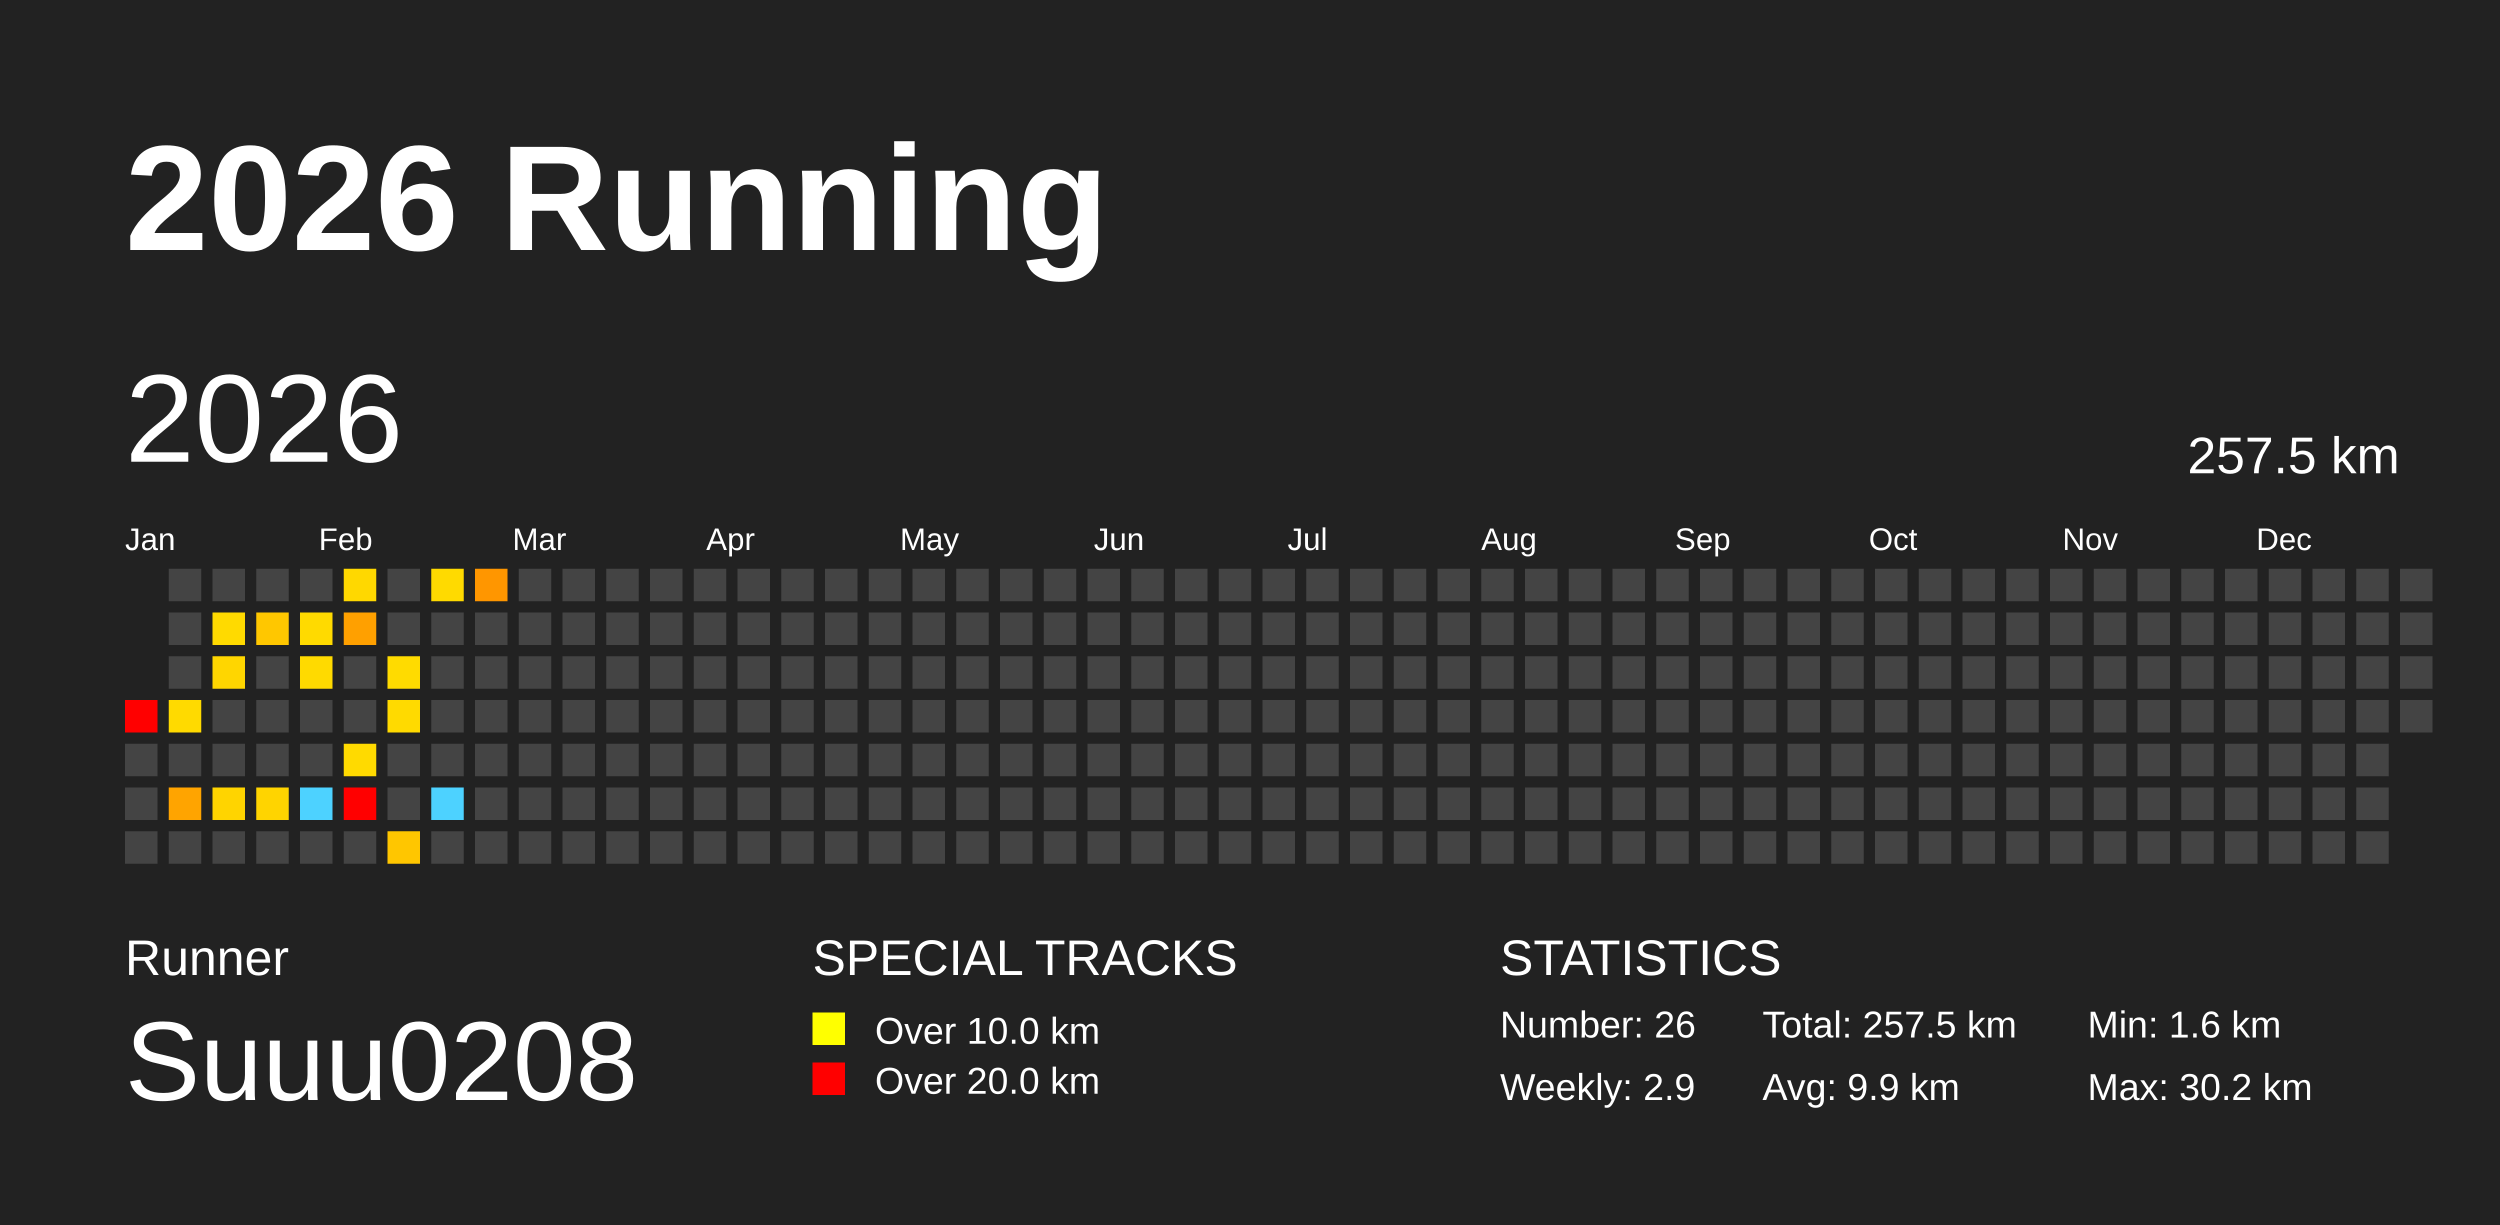
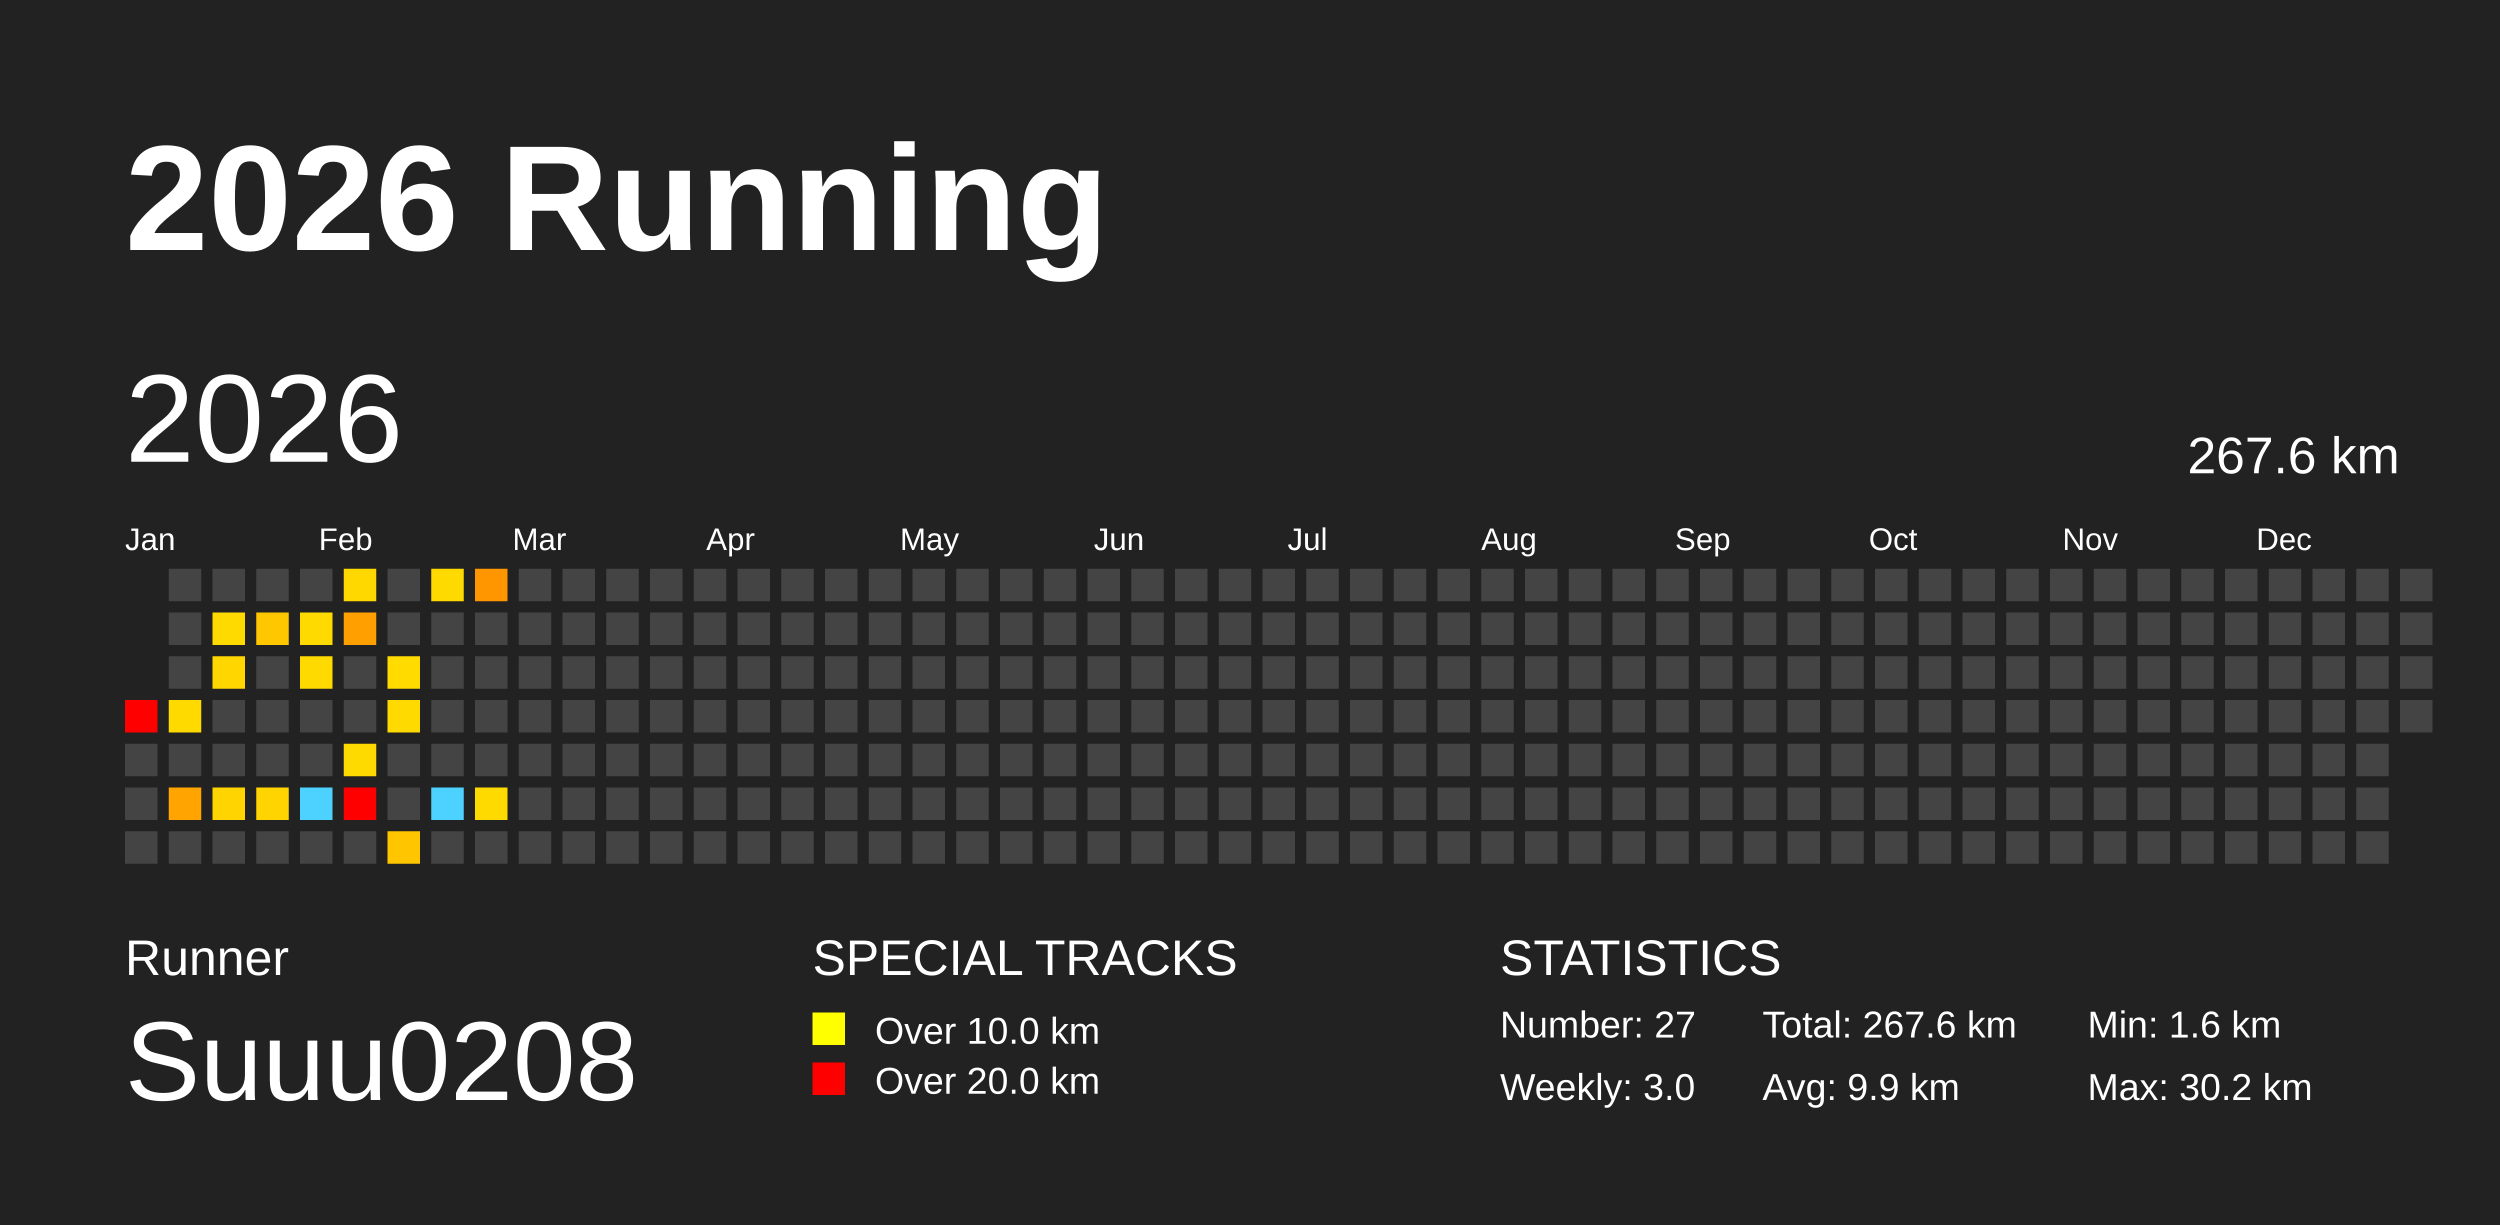
<svg xmlns="http://www.w3.org/2000/svg" baseProfile="full" height="98mm" version="1.1" viewBox="0,0,200,98" width="200mm">
  <defs />
  <rect fill="#222222" height="98" width="200" x="0" y="0" />
  <text fill="#FFFFFF" style="font-size:12px; font-family:Arial; font-weight:bold;" x="10" y="20">2026 Running</text>
  <text fill="#FFFFFF" style="font-size:4px; font-family:Arial" x="10" y="78">Runner</text>
  <text fill="#FFFFFF" style="font-size:9px; font-family:Arial" x="10" y="88">Suuu0208</text>
  <text fill="#FFFFFF" style="font-size:4px; font-family:Arial" x="65" y="78">SPECIAL TRACKS</text>
  <rect fill="yellow" height="2.6" width="2.6" x="65" y="81" />
  <text fill="#FFFFFF" style="font-size:3px; font-family:Arial" x="70" y="83.5">Over 10.0 km</text>
  <rect fill="red" height="2.6" width="2.6" x="65" y="85" />
  <text fill="#FFFFFF" style="font-size:3px; font-family:Arial" x="70" y="87.5">Over 20.0 km</text>
  <text fill="#FFFFFF" style="font-size:4px; font-family:Arial" x="120" y="78">STATISTICS</text>
-   <text fill="#FFFFFF" style="font-size:3px; font-family:Arial" x="120" y="83">Number: 26</text>
-   <text fill="#FFFFFF" style="font-size:3px; font-family:Arial" x="120" y="88">Weekly: 2.9</text>
-   <text fill="#FFFFFF" style="font-size:3px; font-family:Arial" x="141" y="83">Total: 257.5 km</text>
+   <text fill="#FFFFFF" style="font-size:3px; font-family:Arial" x="120" y="83">Number: 27</text>
+   <text fill="#FFFFFF" style="font-size:3px; font-family:Arial" x="120" y="88">Weekly: 3.0</text>
+   <text fill="#FFFFFF" style="font-size:3px; font-family:Arial" x="141" y="83">Total: 267.6 km</text>
  <text fill="#FFFFFF" style="font-size:3px; font-family:Arial" x="141" y="88">Avg: 9.9 km</text>
  <text fill="#FFFFFF" style="font-size:3px; font-family:Arial" x="167" y="83">Min: 1.6 km</text>
  <text fill="#FFFFFF" style="font-size:3px; font-family:Arial" x="167" y="88">Max: 30.2 km</text>
  <text dominant-baseline="hanging" fill="#FFFFFF" style="font-size:10.0px; font-family:Arial;" x="10" y="30">2026</text>
-   <text dominant-baseline="hanging" fill="#FFFFFF" style="font-size:4.125px; font-family:Arial;" x="175" y="35">257.5 km</text>
+   <text dominant-baseline="hanging" fill="#FFFFFF" style="font-size:4.125px; font-family:Arial;" x="175" y="35">267.6 km</text>
  <text fill="#FFFFFF" style="font-size:2.5px; font-family:Arial" x="10.0" y="44">Jan</text>
  <text fill="#FFFFFF" style="font-size:2.5px; font-family:Arial" x="25.5" y="44">Feb</text>
  <text fill="#FFFFFF" style="font-size:2.5px; font-family:Arial" x="41.0" y="44">Mar</text>
  <text fill="#FFFFFF" style="font-size:2.5px; font-family:Arial" x="56.5" y="44">Apr</text>
  <text fill="#FFFFFF" style="font-size:2.5px; font-family:Arial" x="72.0" y="44">May</text>
  <text fill="#FFFFFF" style="font-size:2.5px; font-family:Arial" x="87.5" y="44">Jun</text>
  <text fill="#FFFFFF" style="font-size:2.5px; font-family:Arial" x="103.0" y="44">Jul</text>
  <text fill="#FFFFFF" style="font-size:2.5px; font-family:Arial" x="118.5" y="44">Aug</text>
  <text fill="#FFFFFF" style="font-size:2.5px; font-family:Arial" x="134.0" y="44">Sep</text>
  <text fill="#FFFFFF" style="font-size:2.5px; font-family:Arial" x="149.5" y="44">Oct</text>
  <text fill="#FFFFFF" style="font-size:2.5px; font-family:Arial" x="165.0" y="44">Nov</text>
  <text fill="#FFFFFF" style="font-size:2.5px; font-family:Arial" x="180.5" y="44">Dec</text>
  <rect fill="red" height="2.6" width="2.6" x="10.0" y="56.0" />
  <rect fill="#444444" height="2.6" width="2.6" x="10.0" y="59.5" />
  <rect fill="#444444" height="2.6" width="2.6" x="10.0" y="63.0" />
  <rect fill="#444444" height="2.6" width="2.6" x="10.0" y="66.5" />
  <rect fill="#444444" height="2.6" width="2.6" x="13.5" y="45.5" />
  <rect fill="#444444" height="2.6" width="2.6" x="13.5" y="49.0" />
  <rect fill="#444444" height="2.6" width="2.6" x="13.5" y="52.5" />
  <rect fill="#ffda00" height="2.6" width="2.6" x="13.5" y="56.0" />
  <rect fill="#444444" height="2.6" width="2.6" x="13.5" y="59.5" />
  <rect fill="#ffa400" height="2.6" width="2.6" x="13.5" y="63.0" />
  <rect fill="#444444" height="2.6" width="2.6" x="13.5" y="66.5" />
  <rect fill="#444444" height="2.6" width="2.6" x="17.0" y="45.5" />
  <rect fill="#ffda00" height="2.6" width="2.6" x="17.0" y="49.0" />
  <rect fill="#ffd600" height="2.6" width="2.6" x="17.0" y="52.5" />
  <rect fill="#444444" height="2.6" width="2.6" x="17.0" y="56.0" />
  <rect fill="#444444" height="2.6" width="2.6" x="17.0" y="59.5" />
  <rect fill="#ffd400" height="2.6" width="2.6" x="17.0" y="63.0" />
  <rect fill="#444444" height="2.6" width="2.6" x="17.0" y="66.5" />
  <rect fill="#444444" height="2.6" width="2.6" x="20.5" y="45.5" />
  <rect fill="#ffc700" height="2.6" width="2.6" x="20.5" y="49.0" />
  <rect fill="#444444" height="2.6" width="2.6" x="20.5" y="52.5" />
  <rect fill="#444444" height="2.6" width="2.6" x="20.5" y="56.0" />
  <rect fill="#444444" height="2.6" width="2.6" x="20.5" y="59.5" />
  <rect fill="#ffd400" height="2.6" width="2.6" x="20.5" y="63.0" />
  <rect fill="#444444" height="2.6" width="2.6" x="20.5" y="66.5" />
  <rect fill="#444444" height="2.6" width="2.6" x="24.0" y="45.5" />
  <rect fill="#ffda00" height="2.6" width="2.6" x="24.0" y="49.0" />
  <rect fill="#ffda00" height="2.6" width="2.6" x="24.0" y="52.5" />
  <rect fill="#444444" height="2.6" width="2.6" x="24.0" y="56.0" />
  <rect fill="#444444" height="2.6" width="2.6" x="24.0" y="59.5" />
  <rect fill="#4dd2ff" height="2.6" width="2.6" x="24.0" y="63.0" />
  <rect fill="#444444" height="2.6" width="2.6" x="24.0" y="66.5" />
  <rect fill="#ffd800" height="2.6" width="2.6" x="27.5" y="45.5" />
  <rect fill="#ffa000" height="2.6" width="2.6" x="27.5" y="49.0" />
  <rect fill="#444444" height="2.6" width="2.6" x="27.5" y="52.5" />
  <rect fill="#444444" height="2.6" width="2.6" x="27.5" y="56.0" />
  <rect fill="#ffda00" height="2.6" width="2.6" x="27.5" y="59.5" />
  <rect fill="red" height="2.6" width="2.6" x="27.5" y="63.0" />
  <rect fill="#444444" height="2.6" width="2.6" x="27.5" y="66.5" />
  <rect fill="#444444" height="2.6" width="2.6" x="31.0" y="45.5" />
  <rect fill="#444444" height="2.6" width="2.6" x="31.0" y="49.0" />
  <rect fill="#ffdb00" height="2.6" width="2.6" x="31.0" y="52.5" />
  <rect fill="#ffda00" height="2.6" width="2.6" x="31.0" y="56.0" />
  <rect fill="#444444" height="2.6" width="2.6" x="31.0" y="59.5" />
  <rect fill="#444444" height="2.6" width="2.6" x="31.0" y="63.0" />
  <rect fill="#ffc600" height="2.6" width="2.6" x="31.0" y="66.5" />
  <rect fill="#ffda00" height="2.6" width="2.6" x="34.5" y="45.5" />
  <rect fill="#444444" height="2.6" width="2.6" x="34.5" y="49.0" />
  <rect fill="#444444" height="2.6" width="2.6" x="34.5" y="52.5" />
  <rect fill="#444444" height="2.6" width="2.6" x="34.5" y="56.0" />
  <rect fill="#444444" height="2.6" width="2.6" x="34.5" y="59.5" />
  <rect fill="#4dd2ff" height="2.6" width="2.6" x="34.5" y="63.0" />
  <rect fill="#444444" height="2.6" width="2.6" x="34.5" y="66.5" />
  <rect fill="#ff9600" height="2.6" width="2.6" x="38.0" y="45.5" />
  <rect fill="#444444" height="2.6" width="2.6" x="38.0" y="49.0" />
  <rect fill="#444444" height="2.6" width="2.6" x="38.0" y="52.5" />
  <rect fill="#444444" height="2.6" width="2.6" x="38.0" y="56.0" />
  <rect fill="#444444" height="2.6" width="2.6" x="38.0" y="59.5" />
-   <rect fill="#444444" height="2.6" width="2.6" x="38.0" y="63.0" />
+   <rect fill="#ffda00" height="2.6" width="2.6" x="38.0" y="63.0" />
  <rect fill="#444444" height="2.6" width="2.6" x="38.0" y="66.5" />
  <rect fill="#444444" height="2.6" width="2.6" x="41.5" y="45.5" />
  <rect fill="#444444" height="2.6" width="2.6" x="41.5" y="49.0" />
  <rect fill="#444444" height="2.6" width="2.6" x="41.5" y="52.5" />
  <rect fill="#444444" height="2.6" width="2.6" x="41.5" y="56.0" />
  <rect fill="#444444" height="2.6" width="2.6" x="41.5" y="59.5" />
  <rect fill="#444444" height="2.6" width="2.6" x="41.5" y="63.0" />
  <rect fill="#444444" height="2.6" width="2.6" x="41.5" y="66.5" />
  <rect fill="#444444" height="2.6" width="2.6" x="45.0" y="45.5" />
  <rect fill="#444444" height="2.6" width="2.6" x="45.0" y="49.0" />
  <rect fill="#444444" height="2.6" width="2.6" x="45.0" y="52.5" />
  <rect fill="#444444" height="2.6" width="2.6" x="45.0" y="56.0" />
  <rect fill="#444444" height="2.6" width="2.6" x="45.0" y="59.5" />
  <rect fill="#444444" height="2.6" width="2.6" x="45.0" y="63.0" />
  <rect fill="#444444" height="2.6" width="2.6" x="45.0" y="66.5" />
  <rect fill="#444444" height="2.6" width="2.6" x="48.5" y="45.5" />
  <rect fill="#444444" height="2.6" width="2.6" x="48.5" y="49.0" />
  <rect fill="#444444" height="2.6" width="2.6" x="48.5" y="52.5" />
  <rect fill="#444444" height="2.6" width="2.6" x="48.5" y="56.0" />
  <rect fill="#444444" height="2.6" width="2.6" x="48.5" y="59.5" />
  <rect fill="#444444" height="2.6" width="2.6" x="48.5" y="63.0" />
  <rect fill="#444444" height="2.6" width="2.6" x="48.5" y="66.5" />
  <rect fill="#444444" height="2.6" width="2.6" x="52.0" y="45.5" />
  <rect fill="#444444" height="2.6" width="2.6" x="52.0" y="49.0" />
  <rect fill="#444444" height="2.6" width="2.6" x="52.0" y="52.5" />
  <rect fill="#444444" height="2.6" width="2.6" x="52.0" y="56.0" />
  <rect fill="#444444" height="2.6" width="2.6" x="52.0" y="59.5" />
  <rect fill="#444444" height="2.6" width="2.6" x="52.0" y="63.0" />
  <rect fill="#444444" height="2.6" width="2.6" x="52.0" y="66.5" />
  <rect fill="#444444" height="2.6" width="2.6" x="55.5" y="45.5" />
  <rect fill="#444444" height="2.6" width="2.6" x="55.5" y="49.0" />
  <rect fill="#444444" height="2.6" width="2.6" x="55.5" y="52.5" />
  <rect fill="#444444" height="2.6" width="2.6" x="55.5" y="56.0" />
  <rect fill="#444444" height="2.6" width="2.6" x="55.5" y="59.5" />
  <rect fill="#444444" height="2.6" width="2.6" x="55.5" y="63.0" />
  <rect fill="#444444" height="2.6" width="2.6" x="55.5" y="66.5" />
  <rect fill="#444444" height="2.6" width="2.6" x="59.0" y="45.5" />
  <rect fill="#444444" height="2.6" width="2.6" x="59.0" y="49.0" />
  <rect fill="#444444" height="2.6" width="2.6" x="59.0" y="52.5" />
  <rect fill="#444444" height="2.6" width="2.6" x="59.0" y="56.0" />
  <rect fill="#444444" height="2.6" width="2.6" x="59.0" y="59.5" />
  <rect fill="#444444" height="2.6" width="2.6" x="59.0" y="63.0" />
  <rect fill="#444444" height="2.6" width="2.6" x="59.0" y="66.5" />
  <rect fill="#444444" height="2.6" width="2.6" x="62.5" y="45.5" />
  <rect fill="#444444" height="2.6" width="2.6" x="62.5" y="49.0" />
  <rect fill="#444444" height="2.6" width="2.6" x="62.5" y="52.5" />
  <rect fill="#444444" height="2.6" width="2.6" x="62.5" y="56.0" />
  <rect fill="#444444" height="2.6" width="2.6" x="62.5" y="59.5" />
  <rect fill="#444444" height="2.6" width="2.6" x="62.5" y="63.0" />
  <rect fill="#444444" height="2.6" width="2.6" x="62.5" y="66.5" />
  <rect fill="#444444" height="2.6" width="2.6" x="66.0" y="45.5" />
  <rect fill="#444444" height="2.6" width="2.6" x="66.0" y="49.0" />
  <rect fill="#444444" height="2.6" width="2.6" x="66.0" y="52.5" />
  <rect fill="#444444" height="2.6" width="2.6" x="66.0" y="56.0" />
  <rect fill="#444444" height="2.6" width="2.6" x="66.0" y="59.5" />
  <rect fill="#444444" height="2.6" width="2.6" x="66.0" y="63.0" />
  <rect fill="#444444" height="2.6" width="2.6" x="66.0" y="66.5" />
  <rect fill="#444444" height="2.6" width="2.6" x="69.5" y="45.5" />
  <rect fill="#444444" height="2.6" width="2.6" x="69.5" y="49.0" />
  <rect fill="#444444" height="2.6" width="2.6" x="69.5" y="52.5" />
  <rect fill="#444444" height="2.6" width="2.6" x="69.5" y="56.0" />
  <rect fill="#444444" height="2.6" width="2.6" x="69.5" y="59.5" />
  <rect fill="#444444" height="2.6" width="2.6" x="69.5" y="63.0" />
  <rect fill="#444444" height="2.6" width="2.6" x="69.5" y="66.5" />
  <rect fill="#444444" height="2.6" width="2.6" x="73.0" y="45.5" />
  <rect fill="#444444" height="2.6" width="2.6" x="73.0" y="49.0" />
  <rect fill="#444444" height="2.6" width="2.6" x="73.0" y="52.5" />
  <rect fill="#444444" height="2.6" width="2.6" x="73.0" y="56.0" />
  <rect fill="#444444" height="2.6" width="2.6" x="73.0" y="59.5" />
  <rect fill="#444444" height="2.6" width="2.6" x="73.0" y="63.0" />
  <rect fill="#444444" height="2.6" width="2.6" x="73.0" y="66.5" />
  <rect fill="#444444" height="2.6" width="2.6" x="76.5" y="45.5" />
  <rect fill="#444444" height="2.6" width="2.6" x="76.5" y="49.0" />
  <rect fill="#444444" height="2.6" width="2.6" x="76.5" y="52.5" />
  <rect fill="#444444" height="2.6" width="2.6" x="76.5" y="56.0" />
  <rect fill="#444444" height="2.6" width="2.6" x="76.5" y="59.5" />
  <rect fill="#444444" height="2.6" width="2.6" x="76.5" y="63.0" />
  <rect fill="#444444" height="2.6" width="2.6" x="76.5" y="66.5" />
  <rect fill="#444444" height="2.6" width="2.6" x="80.0" y="45.5" />
  <rect fill="#444444" height="2.6" width="2.6" x="80.0" y="49.0" />
  <rect fill="#444444" height="2.6" width="2.6" x="80.0" y="52.5" />
  <rect fill="#444444" height="2.6" width="2.6" x="80.0" y="56.0" />
  <rect fill="#444444" height="2.6" width="2.6" x="80.0" y="59.5" />
  <rect fill="#444444" height="2.6" width="2.6" x="80.0" y="63.0" />
  <rect fill="#444444" height="2.6" width="2.6" x="80.0" y="66.5" />
  <rect fill="#444444" height="2.6" width="2.6" x="83.5" y="45.5" />
  <rect fill="#444444" height="2.6" width="2.6" x="83.5" y="49.0" />
  <rect fill="#444444" height="2.6" width="2.6" x="83.5" y="52.5" />
  <rect fill="#444444" height="2.6" width="2.6" x="83.5" y="56.0" />
  <rect fill="#444444" height="2.6" width="2.6" x="83.5" y="59.5" />
  <rect fill="#444444" height="2.6" width="2.6" x="83.5" y="63.0" />
  <rect fill="#444444" height="2.6" width="2.6" x="83.5" y="66.5" />
  <rect fill="#444444" height="2.6" width="2.6" x="87.0" y="45.5" />
  <rect fill="#444444" height="2.6" width="2.6" x="87.0" y="49.0" />
  <rect fill="#444444" height="2.6" width="2.6" x="87.0" y="52.5" />
  <rect fill="#444444" height="2.6" width="2.6" x="87.0" y="56.0" />
  <rect fill="#444444" height="2.6" width="2.6" x="87.0" y="59.5" />
  <rect fill="#444444" height="2.6" width="2.6" x="87.0" y="63.0" />
  <rect fill="#444444" height="2.6" width="2.6" x="87.0" y="66.5" />
  <rect fill="#444444" height="2.6" width="2.6" x="90.5" y="45.5" />
  <rect fill="#444444" height="2.6" width="2.6" x="90.5" y="49.0" />
  <rect fill="#444444" height="2.6" width="2.6" x="90.5" y="52.5" />
  <rect fill="#444444" height="2.6" width="2.6" x="90.5" y="56.0" />
  <rect fill="#444444" height="2.6" width="2.6" x="90.5" y="59.5" />
  <rect fill="#444444" height="2.6" width="2.6" x="90.5" y="63.0" />
  <rect fill="#444444" height="2.6" width="2.6" x="90.5" y="66.5" />
  <rect fill="#444444" height="2.6" width="2.6" x="94.0" y="45.5" />
  <rect fill="#444444" height="2.6" width="2.6" x="94.0" y="49.0" />
  <rect fill="#444444" height="2.6" width="2.6" x="94.0" y="52.5" />
  <rect fill="#444444" height="2.6" width="2.6" x="94.0" y="56.0" />
  <rect fill="#444444" height="2.6" width="2.6" x="94.0" y="59.5" />
  <rect fill="#444444" height="2.6" width="2.6" x="94.0" y="63.0" />
  <rect fill="#444444" height="2.6" width="2.6" x="94.0" y="66.5" />
  <rect fill="#444444" height="2.6" width="2.6" x="97.5" y="45.5" />
  <rect fill="#444444" height="2.6" width="2.6" x="97.5" y="49.0" />
  <rect fill="#444444" height="2.6" width="2.6" x="97.5" y="52.5" />
  <rect fill="#444444" height="2.6" width="2.6" x="97.5" y="56.0" />
  <rect fill="#444444" height="2.6" width="2.6" x="97.5" y="59.5" />
  <rect fill="#444444" height="2.6" width="2.6" x="97.5" y="63.0" />
  <rect fill="#444444" height="2.6" width="2.6" x="97.5" y="66.5" />
  <rect fill="#444444" height="2.6" width="2.6" x="101.0" y="45.5" />
  <rect fill="#444444" height="2.6" width="2.6" x="101.0" y="49.0" />
  <rect fill="#444444" height="2.6" width="2.6" x="101.0" y="52.5" />
  <rect fill="#444444" height="2.6" width="2.6" x="101.0" y="56.0" />
  <rect fill="#444444" height="2.6" width="2.6" x="101.0" y="59.5" />
  <rect fill="#444444" height="2.6" width="2.6" x="101.0" y="63.0" />
  <rect fill="#444444" height="2.6" width="2.6" x="101.0" y="66.5" />
  <rect fill="#444444" height="2.6" width="2.6" x="104.5" y="45.5" />
  <rect fill="#444444" height="2.6" width="2.6" x="104.5" y="49.0" />
  <rect fill="#444444" height="2.6" width="2.6" x="104.5" y="52.5" />
  <rect fill="#444444" height="2.6" width="2.6" x="104.5" y="56.0" />
  <rect fill="#444444" height="2.6" width="2.6" x="104.5" y="59.5" />
  <rect fill="#444444" height="2.6" width="2.6" x="104.5" y="63.0" />
  <rect fill="#444444" height="2.6" width="2.6" x="104.5" y="66.5" />
  <rect fill="#444444" height="2.6" width="2.6" x="108.0" y="45.5" />
  <rect fill="#444444" height="2.6" width="2.6" x="108.0" y="49.0" />
  <rect fill="#444444" height="2.6" width="2.6" x="108.0" y="52.5" />
  <rect fill="#444444" height="2.6" width="2.6" x="108.0" y="56.0" />
  <rect fill="#444444" height="2.6" width="2.6" x="108.0" y="59.5" />
  <rect fill="#444444" height="2.6" width="2.6" x="108.0" y="63.0" />
  <rect fill="#444444" height="2.6" width="2.6" x="108.0" y="66.5" />
  <rect fill="#444444" height="2.6" width="2.6" x="111.5" y="45.5" />
  <rect fill="#444444" height="2.6" width="2.6" x="111.5" y="49.0" />
  <rect fill="#444444" height="2.6" width="2.6" x="111.5" y="52.5" />
  <rect fill="#444444" height="2.6" width="2.6" x="111.5" y="56.0" />
  <rect fill="#444444" height="2.6" width="2.6" x="111.5" y="59.5" />
  <rect fill="#444444" height="2.6" width="2.6" x="111.5" y="63.0" />
  <rect fill="#444444" height="2.6" width="2.6" x="111.5" y="66.5" />
  <rect fill="#444444" height="2.6" width="2.6" x="115.0" y="45.5" />
  <rect fill="#444444" height="2.6" width="2.6" x="115.0" y="49.0" />
  <rect fill="#444444" height="2.6" width="2.6" x="115.0" y="52.5" />
  <rect fill="#444444" height="2.6" width="2.6" x="115.0" y="56.0" />
  <rect fill="#444444" height="2.6" width="2.6" x="115.0" y="59.5" />
  <rect fill="#444444" height="2.6" width="2.6" x="115.0" y="63.0" />
  <rect fill="#444444" height="2.6" width="2.6" x="115.0" y="66.5" />
  <rect fill="#444444" height="2.6" width="2.6" x="118.5" y="45.5" />
  <rect fill="#444444" height="2.6" width="2.6" x="118.5" y="49.0" />
  <rect fill="#444444" height="2.6" width="2.6" x="118.5" y="52.5" />
  <rect fill="#444444" height="2.6" width="2.6" x="118.5" y="56.0" />
  <rect fill="#444444" height="2.6" width="2.6" x="118.5" y="59.5" />
  <rect fill="#444444" height="2.6" width="2.6" x="118.5" y="63.0" />
  <rect fill="#444444" height="2.6" width="2.6" x="118.5" y="66.5" />
  <rect fill="#444444" height="2.6" width="2.6" x="122.0" y="45.5" />
  <rect fill="#444444" height="2.6" width="2.6" x="122.0" y="49.0" />
  <rect fill="#444444" height="2.6" width="2.6" x="122.0" y="52.5" />
  <rect fill="#444444" height="2.6" width="2.6" x="122.0" y="56.0" />
  <rect fill="#444444" height="2.6" width="2.6" x="122.0" y="59.5" />
  <rect fill="#444444" height="2.6" width="2.6" x="122.0" y="63.0" />
  <rect fill="#444444" height="2.6" width="2.6" x="122.0" y="66.5" />
  <rect fill="#444444" height="2.6" width="2.6" x="125.5" y="45.5" />
  <rect fill="#444444" height="2.6" width="2.6" x="125.5" y="49.0" />
  <rect fill="#444444" height="2.6" width="2.6" x="125.5" y="52.5" />
  <rect fill="#444444" height="2.6" width="2.6" x="125.5" y="56.0" />
  <rect fill="#444444" height="2.6" width="2.6" x="125.5" y="59.5" />
  <rect fill="#444444" height="2.6" width="2.6" x="125.5" y="63.0" />
  <rect fill="#444444" height="2.6" width="2.6" x="125.5" y="66.5" />
  <rect fill="#444444" height="2.6" width="2.6" x="129.0" y="45.5" />
  <rect fill="#444444" height="2.6" width="2.6" x="129.0" y="49.0" />
  <rect fill="#444444" height="2.6" width="2.6" x="129.0" y="52.5" />
  <rect fill="#444444" height="2.6" width="2.6" x="129.0" y="56.0" />
  <rect fill="#444444" height="2.6" width="2.6" x="129.0" y="59.5" />
  <rect fill="#444444" height="2.6" width="2.6" x="129.0" y="63.0" />
  <rect fill="#444444" height="2.6" width="2.6" x="129.0" y="66.5" />
  <rect fill="#444444" height="2.6" width="2.6" x="132.5" y="45.5" />
  <rect fill="#444444" height="2.6" width="2.6" x="132.5" y="49.0" />
  <rect fill="#444444" height="2.6" width="2.6" x="132.5" y="52.5" />
  <rect fill="#444444" height="2.6" width="2.6" x="132.5" y="56.0" />
  <rect fill="#444444" height="2.6" width="2.6" x="132.5" y="59.5" />
  <rect fill="#444444" height="2.6" width="2.6" x="132.5" y="63.0" />
  <rect fill="#444444" height="2.6" width="2.6" x="132.5" y="66.5" />
  <rect fill="#444444" height="2.6" width="2.6" x="136.0" y="45.5" />
  <rect fill="#444444" height="2.6" width="2.6" x="136.0" y="49.0" />
  <rect fill="#444444" height="2.6" width="2.6" x="136.0" y="52.5" />
  <rect fill="#444444" height="2.6" width="2.6" x="136.0" y="56.0" />
  <rect fill="#444444" height="2.6" width="2.6" x="136.0" y="59.5" />
  <rect fill="#444444" height="2.6" width="2.6" x="136.0" y="63.0" />
  <rect fill="#444444" height="2.6" width="2.6" x="136.0" y="66.5" />
  <rect fill="#444444" height="2.6" width="2.6" x="139.5" y="45.5" />
  <rect fill="#444444" height="2.6" width="2.6" x="139.5" y="49.0" />
  <rect fill="#444444" height="2.6" width="2.6" x="139.5" y="52.5" />
  <rect fill="#444444" height="2.6" width="2.6" x="139.5" y="56.0" />
  <rect fill="#444444" height="2.6" width="2.6" x="139.5" y="59.5" />
  <rect fill="#444444" height="2.6" width="2.6" x="139.5" y="63.0" />
  <rect fill="#444444" height="2.6" width="2.6" x="139.5" y="66.5" />
  <rect fill="#444444" height="2.6" width="2.6" x="143.0" y="45.5" />
  <rect fill="#444444" height="2.6" width="2.6" x="143.0" y="49.0" />
  <rect fill="#444444" height="2.6" width="2.6" x="143.0" y="52.5" />
  <rect fill="#444444" height="2.6" width="2.6" x="143.0" y="56.0" />
  <rect fill="#444444" height="2.6" width="2.6" x="143.0" y="59.5" />
  <rect fill="#444444" height="2.6" width="2.6" x="143.0" y="63.0" />
  <rect fill="#444444" height="2.6" width="2.6" x="143.0" y="66.5" />
  <rect fill="#444444" height="2.6" width="2.6" x="146.5" y="45.5" />
  <rect fill="#444444" height="2.6" width="2.6" x="146.5" y="49.0" />
  <rect fill="#444444" height="2.6" width="2.6" x="146.5" y="52.5" />
  <rect fill="#444444" height="2.6" width="2.6" x="146.5" y="56.0" />
  <rect fill="#444444" height="2.6" width="2.6" x="146.5" y="59.5" />
  <rect fill="#444444" height="2.6" width="2.6" x="146.5" y="63.0" />
  <rect fill="#444444" height="2.6" width="2.6" x="146.5" y="66.5" />
  <rect fill="#444444" height="2.6" width="2.6" x="150.0" y="45.5" />
  <rect fill="#444444" height="2.6" width="2.6" x="150.0" y="49.0" />
  <rect fill="#444444" height="2.6" width="2.6" x="150.0" y="52.5" />
  <rect fill="#444444" height="2.6" width="2.6" x="150.0" y="56.0" />
  <rect fill="#444444" height="2.6" width="2.6" x="150.0" y="59.5" />
  <rect fill="#444444" height="2.6" width="2.6" x="150.0" y="63.0" />
  <rect fill="#444444" height="2.6" width="2.6" x="150.0" y="66.5" />
  <rect fill="#444444" height="2.6" width="2.6" x="153.5" y="45.5" />
  <rect fill="#444444" height="2.6" width="2.6" x="153.5" y="49.0" />
  <rect fill="#444444" height="2.6" width="2.6" x="153.5" y="52.5" />
  <rect fill="#444444" height="2.6" width="2.6" x="153.5" y="56.0" />
  <rect fill="#444444" height="2.6" width="2.6" x="153.5" y="59.5" />
  <rect fill="#444444" height="2.6" width="2.6" x="153.5" y="63.0" />
  <rect fill="#444444" height="2.6" width="2.6" x="153.5" y="66.5" />
  <rect fill="#444444" height="2.6" width="2.6" x="157.0" y="45.5" />
  <rect fill="#444444" height="2.6" width="2.6" x="157.0" y="49.0" />
  <rect fill="#444444" height="2.6" width="2.6" x="157.0" y="52.5" />
  <rect fill="#444444" height="2.6" width="2.6" x="157.0" y="56.0" />
  <rect fill="#444444" height="2.6" width="2.6" x="157.0" y="59.5" />
  <rect fill="#444444" height="2.6" width="2.6" x="157.0" y="63.0" />
  <rect fill="#444444" height="2.6" width="2.6" x="157.0" y="66.5" />
  <rect fill="#444444" height="2.6" width="2.6" x="160.5" y="45.5" />
  <rect fill="#444444" height="2.6" width="2.6" x="160.5" y="49.0" />
  <rect fill="#444444" height="2.6" width="2.6" x="160.5" y="52.5" />
  <rect fill="#444444" height="2.6" width="2.6" x="160.5" y="56.0" />
  <rect fill="#444444" height="2.6" width="2.6" x="160.5" y="59.5" />
  <rect fill="#444444" height="2.6" width="2.6" x="160.5" y="63.0" />
  <rect fill="#444444" height="2.6" width="2.6" x="160.5" y="66.5" />
  <rect fill="#444444" height="2.6" width="2.6" x="164.0" y="45.5" />
  <rect fill="#444444" height="2.6" width="2.6" x="164.0" y="49.0" />
  <rect fill="#444444" height="2.6" width="2.6" x="164.0" y="52.5" />
  <rect fill="#444444" height="2.6" width="2.6" x="164.0" y="56.0" />
  <rect fill="#444444" height="2.6" width="2.6" x="164.0" y="59.5" />
  <rect fill="#444444" height="2.6" width="2.6" x="164.0" y="63.0" />
  <rect fill="#444444" height="2.6" width="2.6" x="164.0" y="66.5" />
  <rect fill="#444444" height="2.6" width="2.6" x="167.5" y="45.5" />
  <rect fill="#444444" height="2.6" width="2.6" x="167.5" y="49.0" />
  <rect fill="#444444" height="2.6" width="2.6" x="167.5" y="52.5" />
  <rect fill="#444444" height="2.6" width="2.6" x="167.5" y="56.0" />
  <rect fill="#444444" height="2.6" width="2.6" x="167.5" y="59.5" />
  <rect fill="#444444" height="2.6" width="2.6" x="167.5" y="63.0" />
  <rect fill="#444444" height="2.6" width="2.6" x="167.5" y="66.5" />
  <rect fill="#444444" height="2.6" width="2.6" x="171.0" y="45.5" />
  <rect fill="#444444" height="2.6" width="2.6" x="171.0" y="49.0" />
  <rect fill="#444444" height="2.6" width="2.6" x="171.0" y="52.5" />
  <rect fill="#444444" height="2.6" width="2.6" x="171.0" y="56.0" />
  <rect fill="#444444" height="2.6" width="2.6" x="171.0" y="59.5" />
  <rect fill="#444444" height="2.6" width="2.6" x="171.0" y="63.0" />
  <rect fill="#444444" height="2.6" width="2.6" x="171.0" y="66.5" />
  <rect fill="#444444" height="2.6" width="2.6" x="174.5" y="45.5" />
  <rect fill="#444444" height="2.6" width="2.6" x="174.5" y="49.0" />
  <rect fill="#444444" height="2.6" width="2.6" x="174.5" y="52.5" />
  <rect fill="#444444" height="2.6" width="2.6" x="174.5" y="56.0" />
  <rect fill="#444444" height="2.6" width="2.6" x="174.5" y="59.5" />
  <rect fill="#444444" height="2.6" width="2.6" x="174.5" y="63.0" />
  <rect fill="#444444" height="2.6" width="2.6" x="174.5" y="66.5" />
  <rect fill="#444444" height="2.6" width="2.6" x="178.0" y="45.5" />
  <rect fill="#444444" height="2.6" width="2.6" x="178.0" y="49.0" />
  <rect fill="#444444" height="2.6" width="2.6" x="178.0" y="52.5" />
  <rect fill="#444444" height="2.6" width="2.6" x="178.0" y="56.0" />
  <rect fill="#444444" height="2.6" width="2.6" x="178.0" y="59.5" />
  <rect fill="#444444" height="2.6" width="2.6" x="178.0" y="63.0" />
  <rect fill="#444444" height="2.6" width="2.6" x="178.0" y="66.5" />
  <rect fill="#444444" height="2.6" width="2.6" x="181.5" y="45.5" />
  <rect fill="#444444" height="2.6" width="2.6" x="181.5" y="49.0" />
  <rect fill="#444444" height="2.6" width="2.6" x="181.5" y="52.5" />
  <rect fill="#444444" height="2.6" width="2.6" x="181.5" y="56.0" />
  <rect fill="#444444" height="2.6" width="2.6" x="181.5" y="59.5" />
  <rect fill="#444444" height="2.6" width="2.6" x="181.5" y="63.0" />
  <rect fill="#444444" height="2.6" width="2.6" x="181.5" y="66.5" />
  <rect fill="#444444" height="2.6" width="2.6" x="185.0" y="45.5" />
  <rect fill="#444444" height="2.6" width="2.6" x="185.0" y="49.0" />
  <rect fill="#444444" height="2.6" width="2.6" x="185.0" y="52.5" />
  <rect fill="#444444" height="2.6" width="2.6" x="185.0" y="56.0" />
  <rect fill="#444444" height="2.6" width="2.6" x="185.0" y="59.5" />
  <rect fill="#444444" height="2.6" width="2.6" x="185.0" y="63.0" />
  <rect fill="#444444" height="2.6" width="2.6" x="185.0" y="66.5" />
  <rect fill="#444444" height="2.6" width="2.6" x="188.5" y="45.5" />
  <rect fill="#444444" height="2.6" width="2.6" x="188.5" y="49.0" />
  <rect fill="#444444" height="2.6" width="2.6" x="188.5" y="52.5" />
  <rect fill="#444444" height="2.6" width="2.6" x="188.5" y="56.0" />
  <rect fill="#444444" height="2.6" width="2.6" x="188.5" y="59.5" />
  <rect fill="#444444" height="2.6" width="2.6" x="188.5" y="63.0" />
  <rect fill="#444444" height="2.6" width="2.6" x="188.5" y="66.5" />
  <rect fill="#444444" height="2.6" width="2.6" x="192.0" y="45.5" />
  <rect fill="#444444" height="2.6" width="2.6" x="192.0" y="49.0" />
  <rect fill="#444444" height="2.6" width="2.6" x="192.0" y="52.5" />
  <rect fill="#444444" height="2.6" width="2.6" x="192.0" y="56.0" />
</svg>
